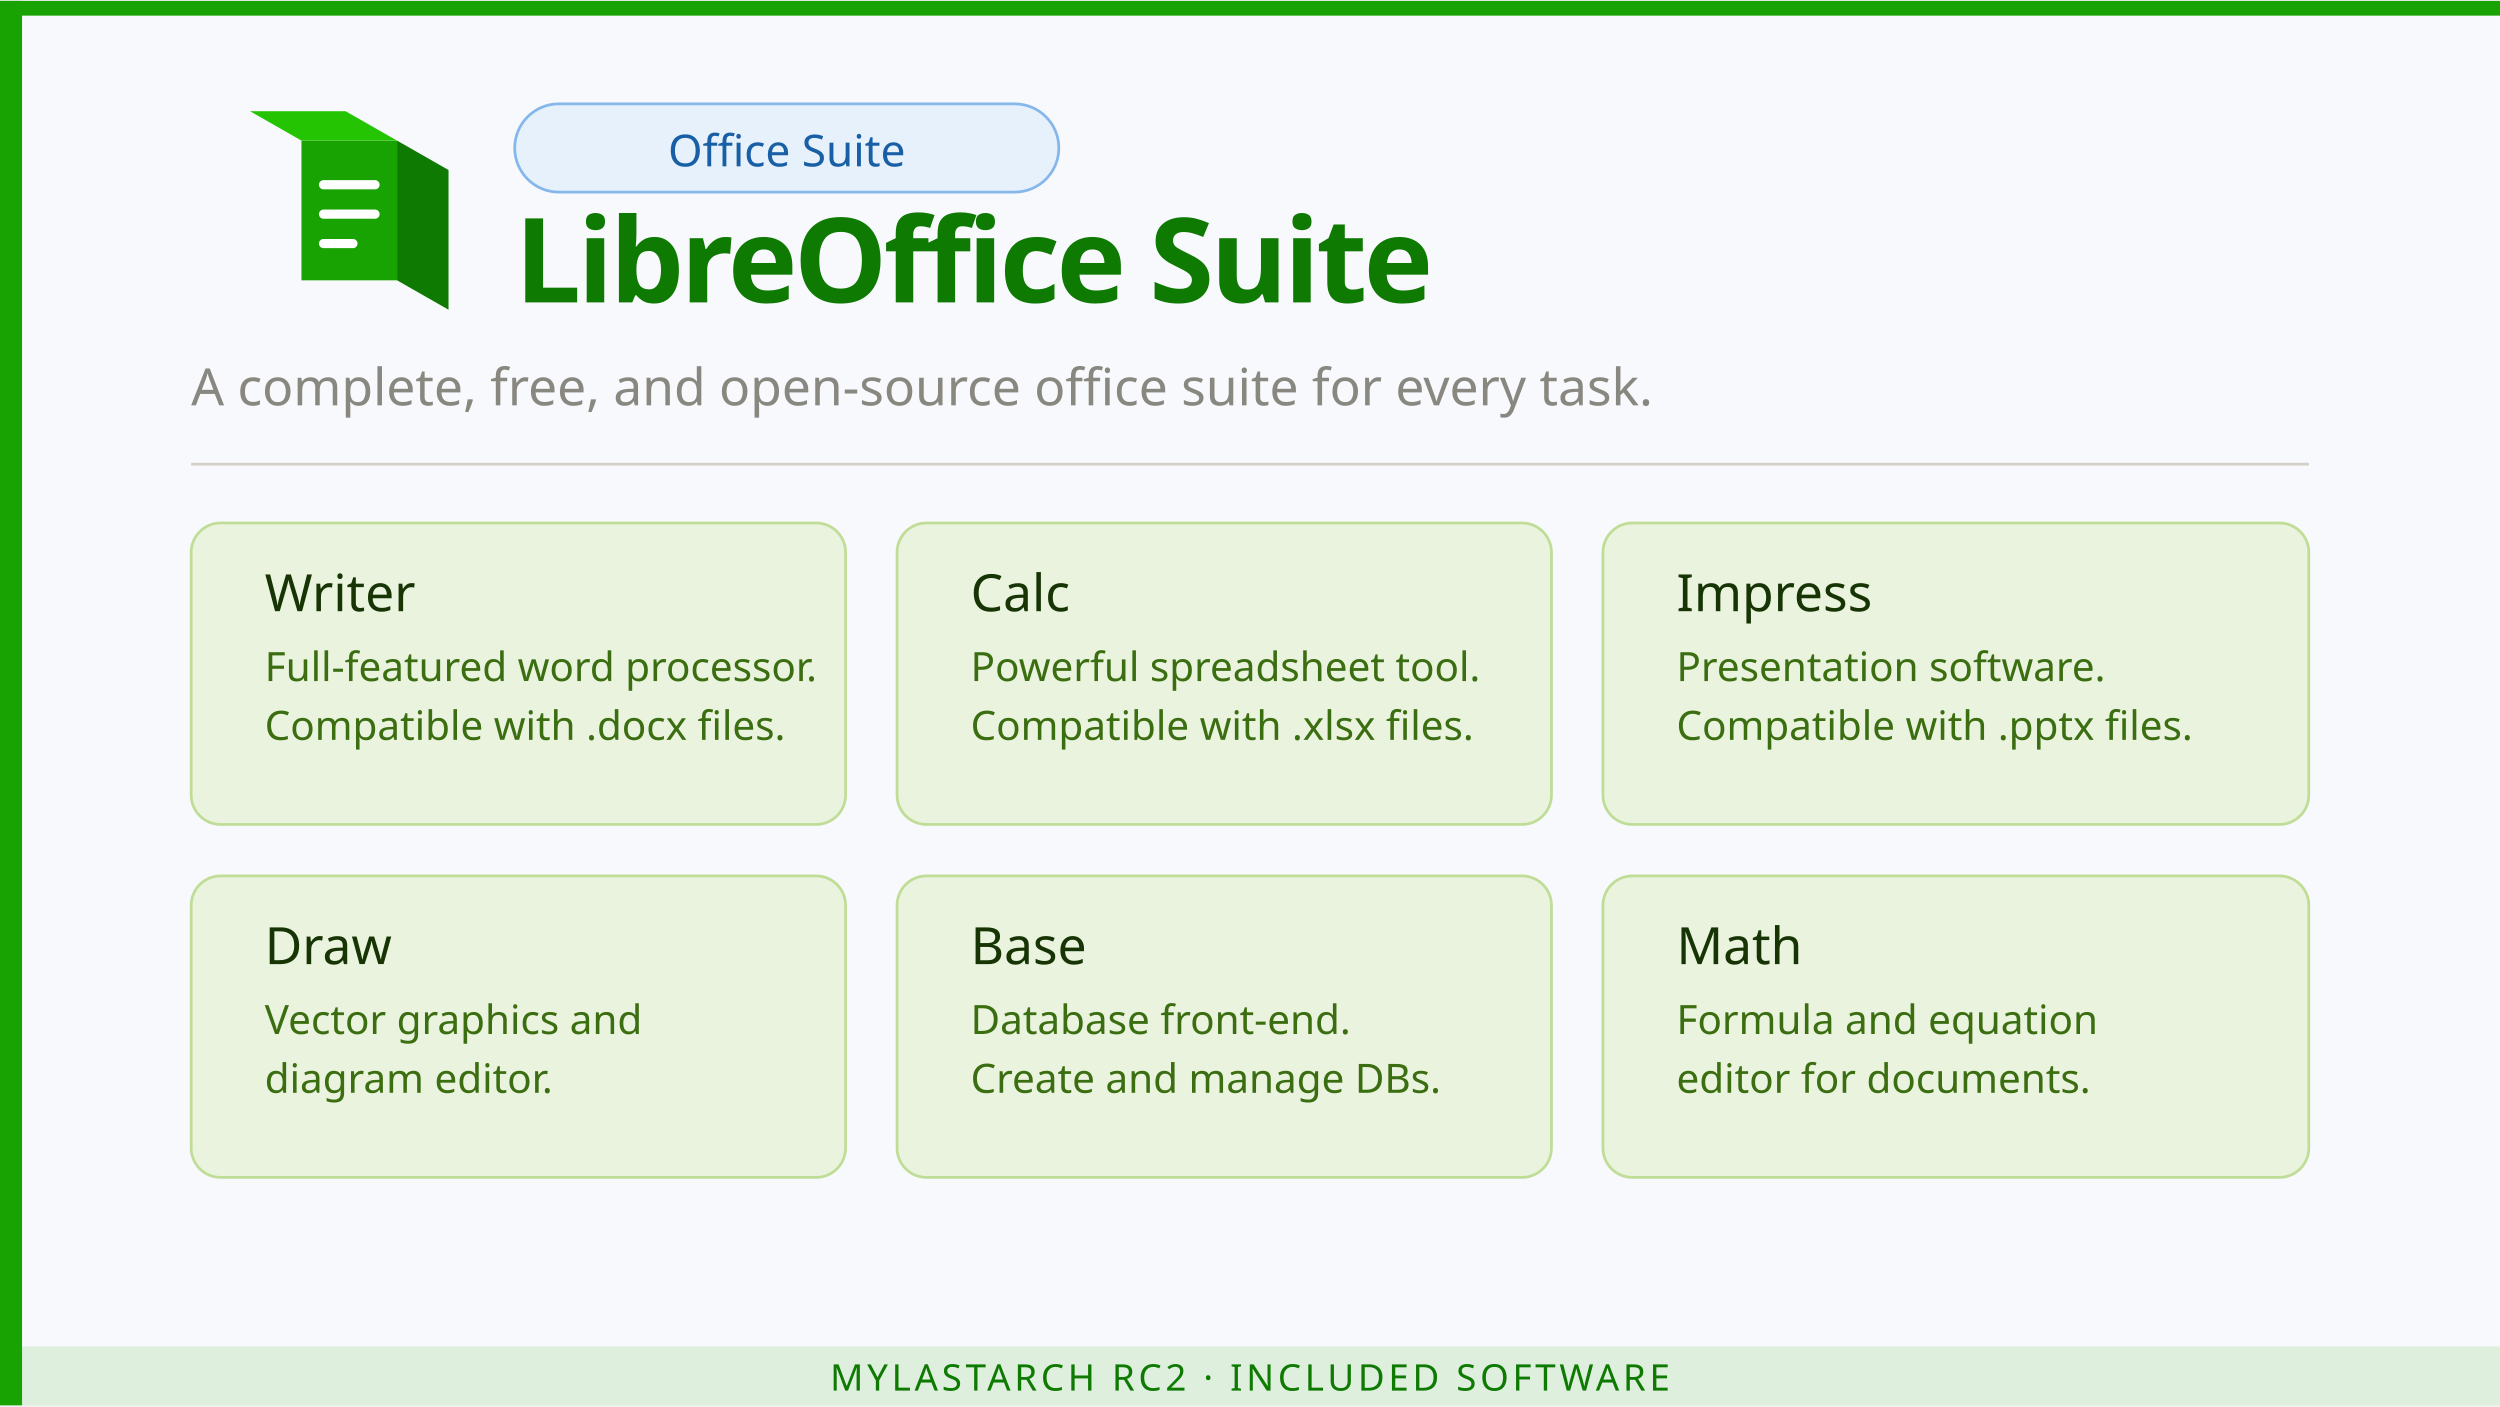
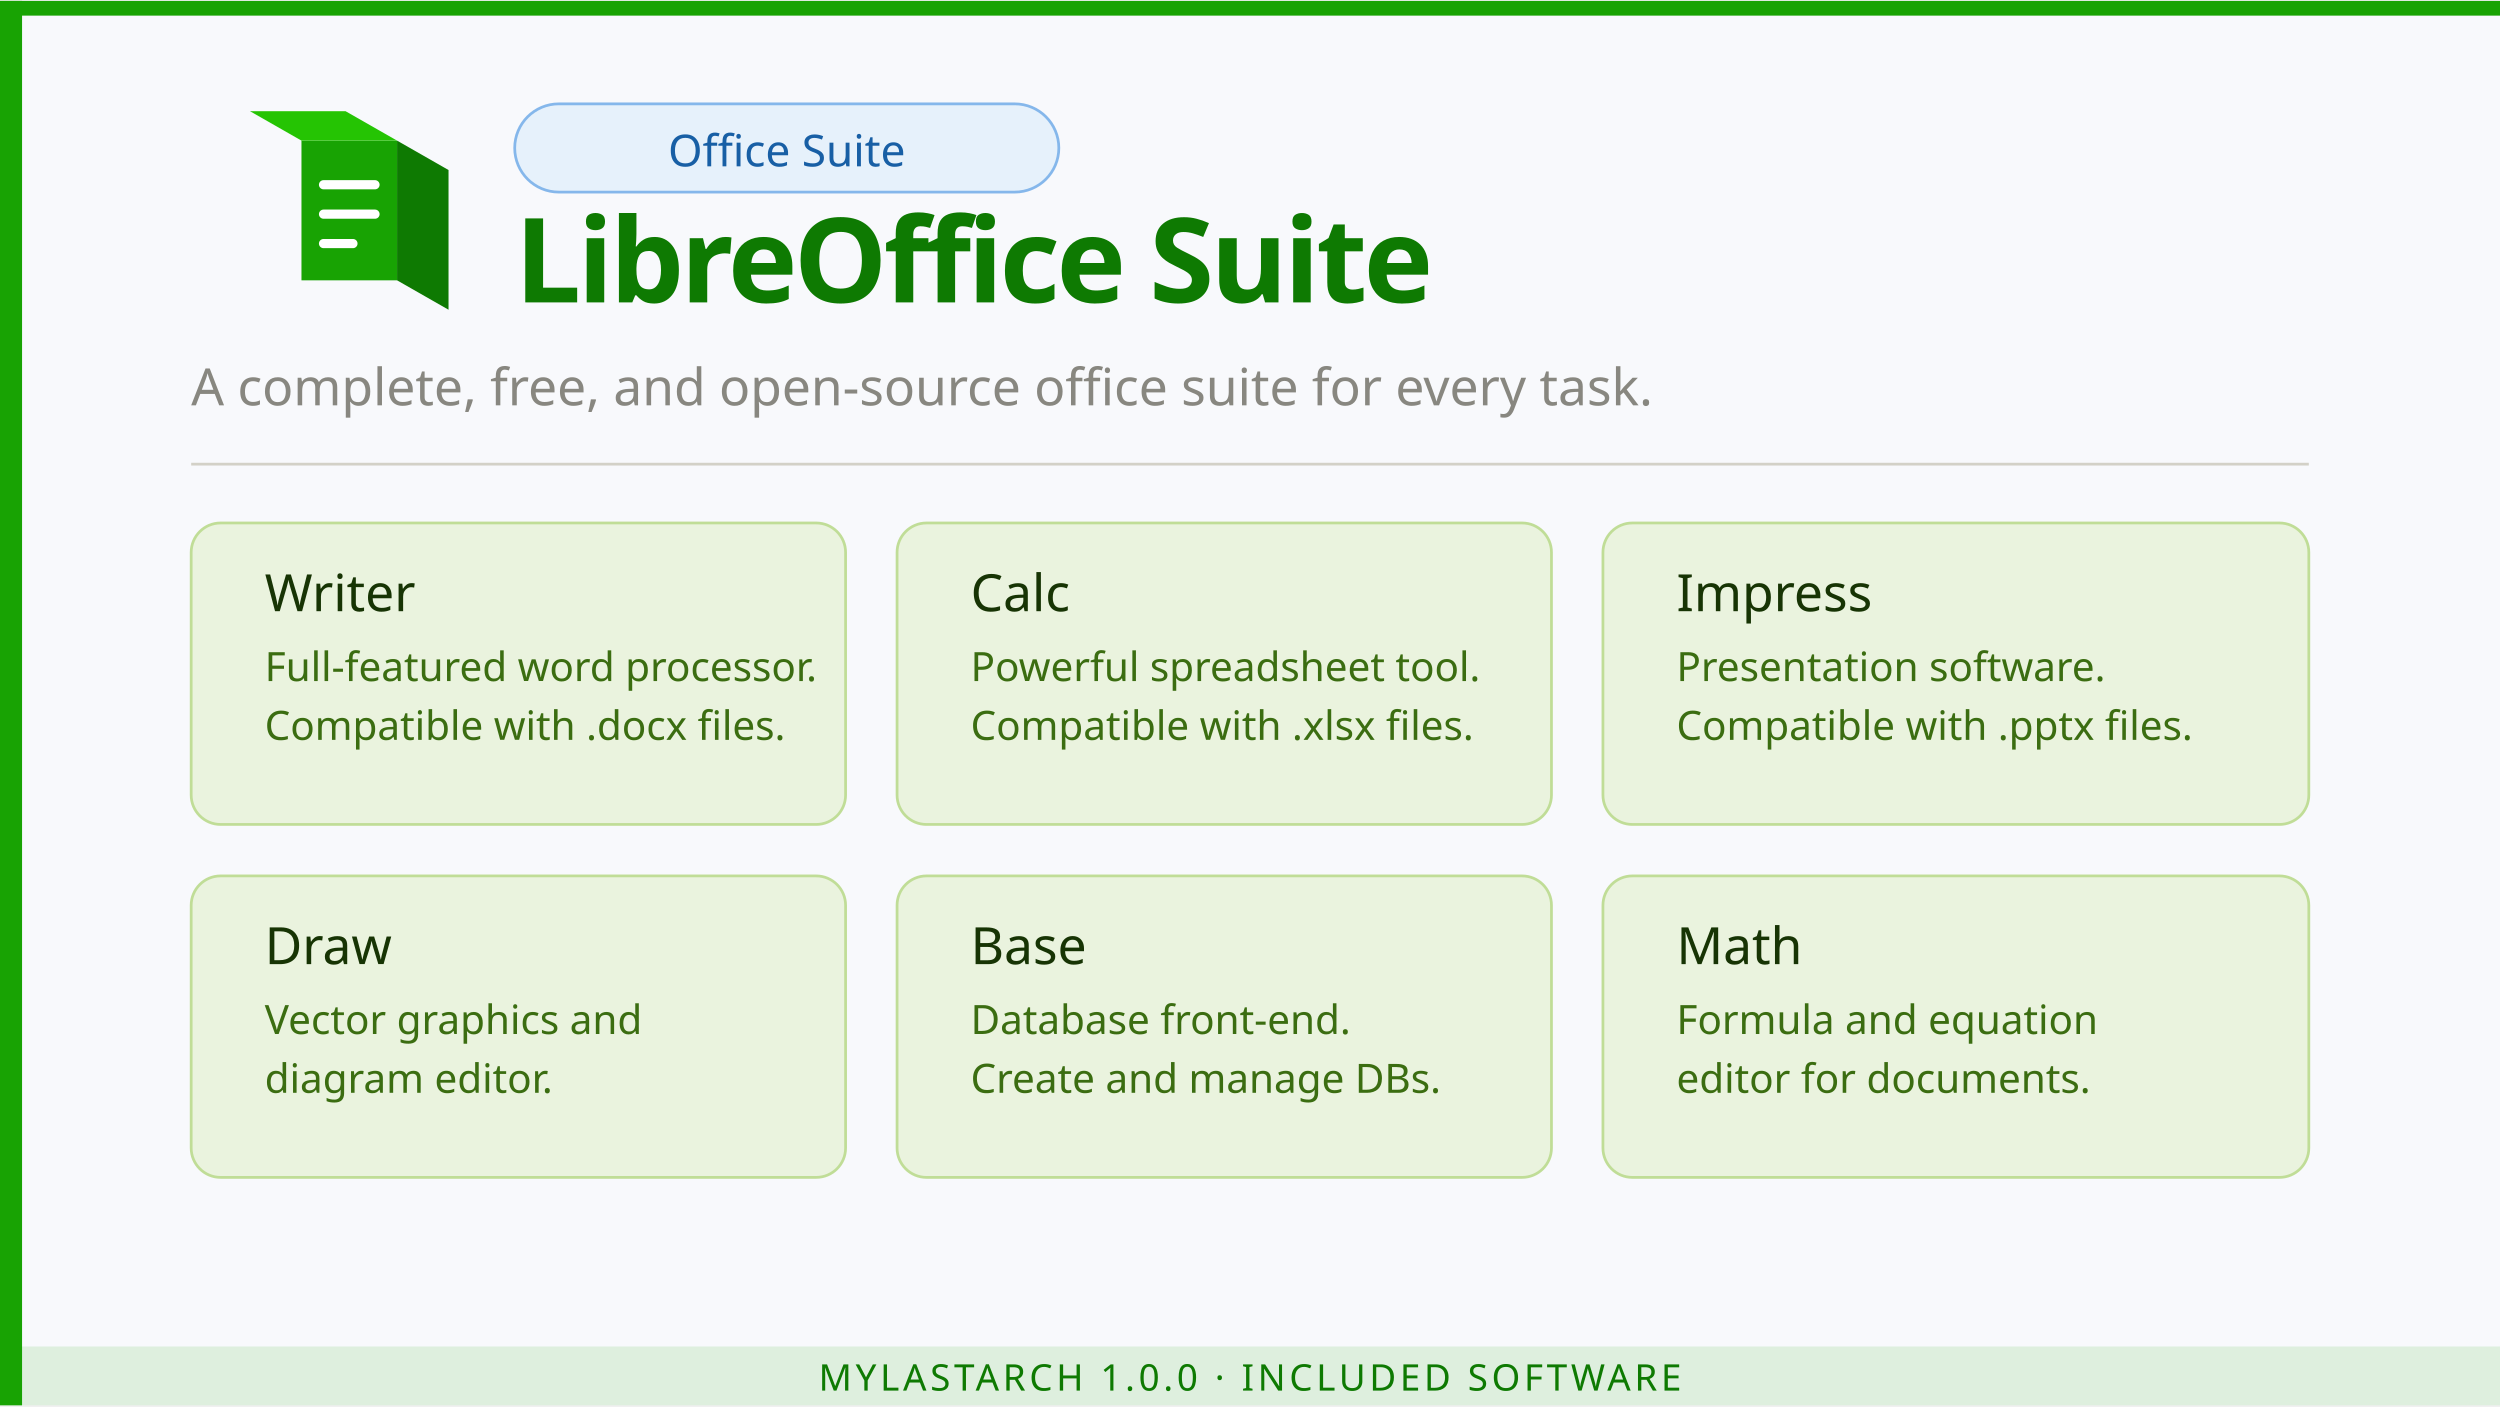
<svg xmlns="http://www.w3.org/2000/svg" width="1920" height="1080" viewBox="0 0 680 382">
  <rect width="680" height="382" fill="#F8F9FC" />
  <rect x="0" y="0" width="680" height="4" fill="#18A303" />
  <rect x="0" y="0" width="6" height="382" fill="#18A303" />
  <g transform="translate(52,30)">
    <polygon points="30,8 56,8 56,46 30,46" fill="#18A303" />
    <polygon points="16,0 42,0 56,8 30,8" fill="#25C403" />
    <polygon points="56,8 70,16 70,54 56,46" fill="#0E7A02" />
    <line x1="36" y1="20" x2="50" y2="20" stroke="white" stroke-width="2.5" stroke-linecap="round" />
    <line x1="36" y1="28" x2="50" y2="28" stroke="white" stroke-width="2.5" stroke-linecap="round" />
    <line x1="36" y1="36" x2="44" y2="36" stroke="white" stroke-width="2.5" stroke-linecap="round" />
  </g>
  <rect x="140" y="28" width="148" height="24" rx="12" fill="#E6F1FB" stroke="#85B7EB" stroke-width="0.75" />
  <text x="214" y="45" font-family="sans-serif" font-size="12" fill="#185FA5" text-anchor="middle">Office Suite</text>
  <text x="140" y="82" font-family="sans-serif" font-size="32" font-weight="700" fill="#0E7A02" letter-spacing="-1">LibreOffice Suite</text>
  <text x="52" y="110" font-family="sans-serif" font-size="14" fill="#888780">A complete, free, and open-source office suite for every task.</text>
  <line x1="52" y1="126" x2="628" y2="126" stroke="#D3D1C7" stroke-width="0.75" />
  <rect x="52" y="142" width="178" height="82" rx="8" fill="#EAF3DE" stroke="#C0DD97" stroke-width="0.75" />
  <text x="72" y="166" font-family="sans-serif" font-size="14" font-weight="500" fill="#173404">Writer</text>
  <text x="72" y="185" font-family="sans-serif" font-size="11" fill="#3B6D11">Full-featured word processor.</text>
  <text x="72" y="201" font-family="sans-serif" font-size="11" fill="#3B6D11">Compatible with .docx files.</text>
  <rect x="244" y="142" width="178" height="82" rx="8" fill="#EAF3DE" stroke="#C0DD97" stroke-width="0.75" />
  <text x="264" y="166" font-family="sans-serif" font-size="14" font-weight="500" fill="#173404">Calc</text>
  <text x="264" y="185" font-family="sans-serif" font-size="11" fill="#3B6D11">Powerful spreadsheet tool.</text>
  <text x="264" y="201" font-family="sans-serif" font-size="11" fill="#3B6D11">Compatible with .xlsx files.</text>
  <rect x="436" y="142" width="192" height="82" rx="8" fill="#EAF3DE" stroke="#C0DD97" stroke-width="0.75" />
  <text x="456" y="166" font-family="sans-serif" font-size="14" font-weight="500" fill="#173404">Impress</text>
  <text x="456" y="185" font-family="sans-serif" font-size="11" fill="#3B6D11">Presentation software.</text>
  <text x="456" y="201" font-family="sans-serif" font-size="11" fill="#3B6D11">Compatible with .pptx files.</text>
  <rect x="52" y="238" width="178" height="82" rx="8" fill="#EAF3DE" stroke="#C0DD97" stroke-width="0.75" />
  <text x="72" y="262" font-family="sans-serif" font-size="14" font-weight="500" fill="#173404">Draw</text>
  <text x="72" y="281" font-family="sans-serif" font-size="11" fill="#3B6D11">Vector graphics and</text>
  <text x="72" y="297" font-family="sans-serif" font-size="11" fill="#3B6D11">diagram editor.</text>
  <rect x="244" y="238" width="178" height="82" rx="8" fill="#EAF3DE" stroke="#C0DD97" stroke-width="0.75" />
  <text x="264" y="262" font-family="sans-serif" font-size="14" font-weight="500" fill="#173404">Base</text>
  <text x="264" y="281" font-family="sans-serif" font-size="11" fill="#3B6D11">Database front-end.</text>
  <text x="264" y="297" font-family="sans-serif" font-size="11" fill="#3B6D11">Create and manage DBs.</text>
  <rect x="436" y="238" width="192" height="82" rx="8" fill="#EAF3DE" stroke="#C0DD97" stroke-width="0.75" />
  <text x="456" y="262" font-family="sans-serif" font-size="14" font-weight="500" fill="#173404">Math</text>
  <text x="456" y="281" font-family="sans-serif" font-size="11" fill="#3B6D11">Formula and equation</text>
  <text x="456" y="297" font-family="sans-serif" font-size="11" fill="#3B6D11">editor for documents.</text>
  <rect x="0" y="366" width="680" height="16" fill="#18A303" opacity="0.12" />
-   <text x="340" y="378" font-family="sans-serif" font-size="10" fill="#0E7A02" text-anchor="middle" letter-spacing="1">MYLASTARCH RC2  ·  INCLUDED SOFTWARE</text>
+   <text x="340" y="378" font-family="sans-serif" font-size="10" fill="#0E7A02" text-anchor="middle" letter-spacing="1">MYLASTARCH 1.0.0  ·  INCLUDED SOFTWARE</text>
</svg>
